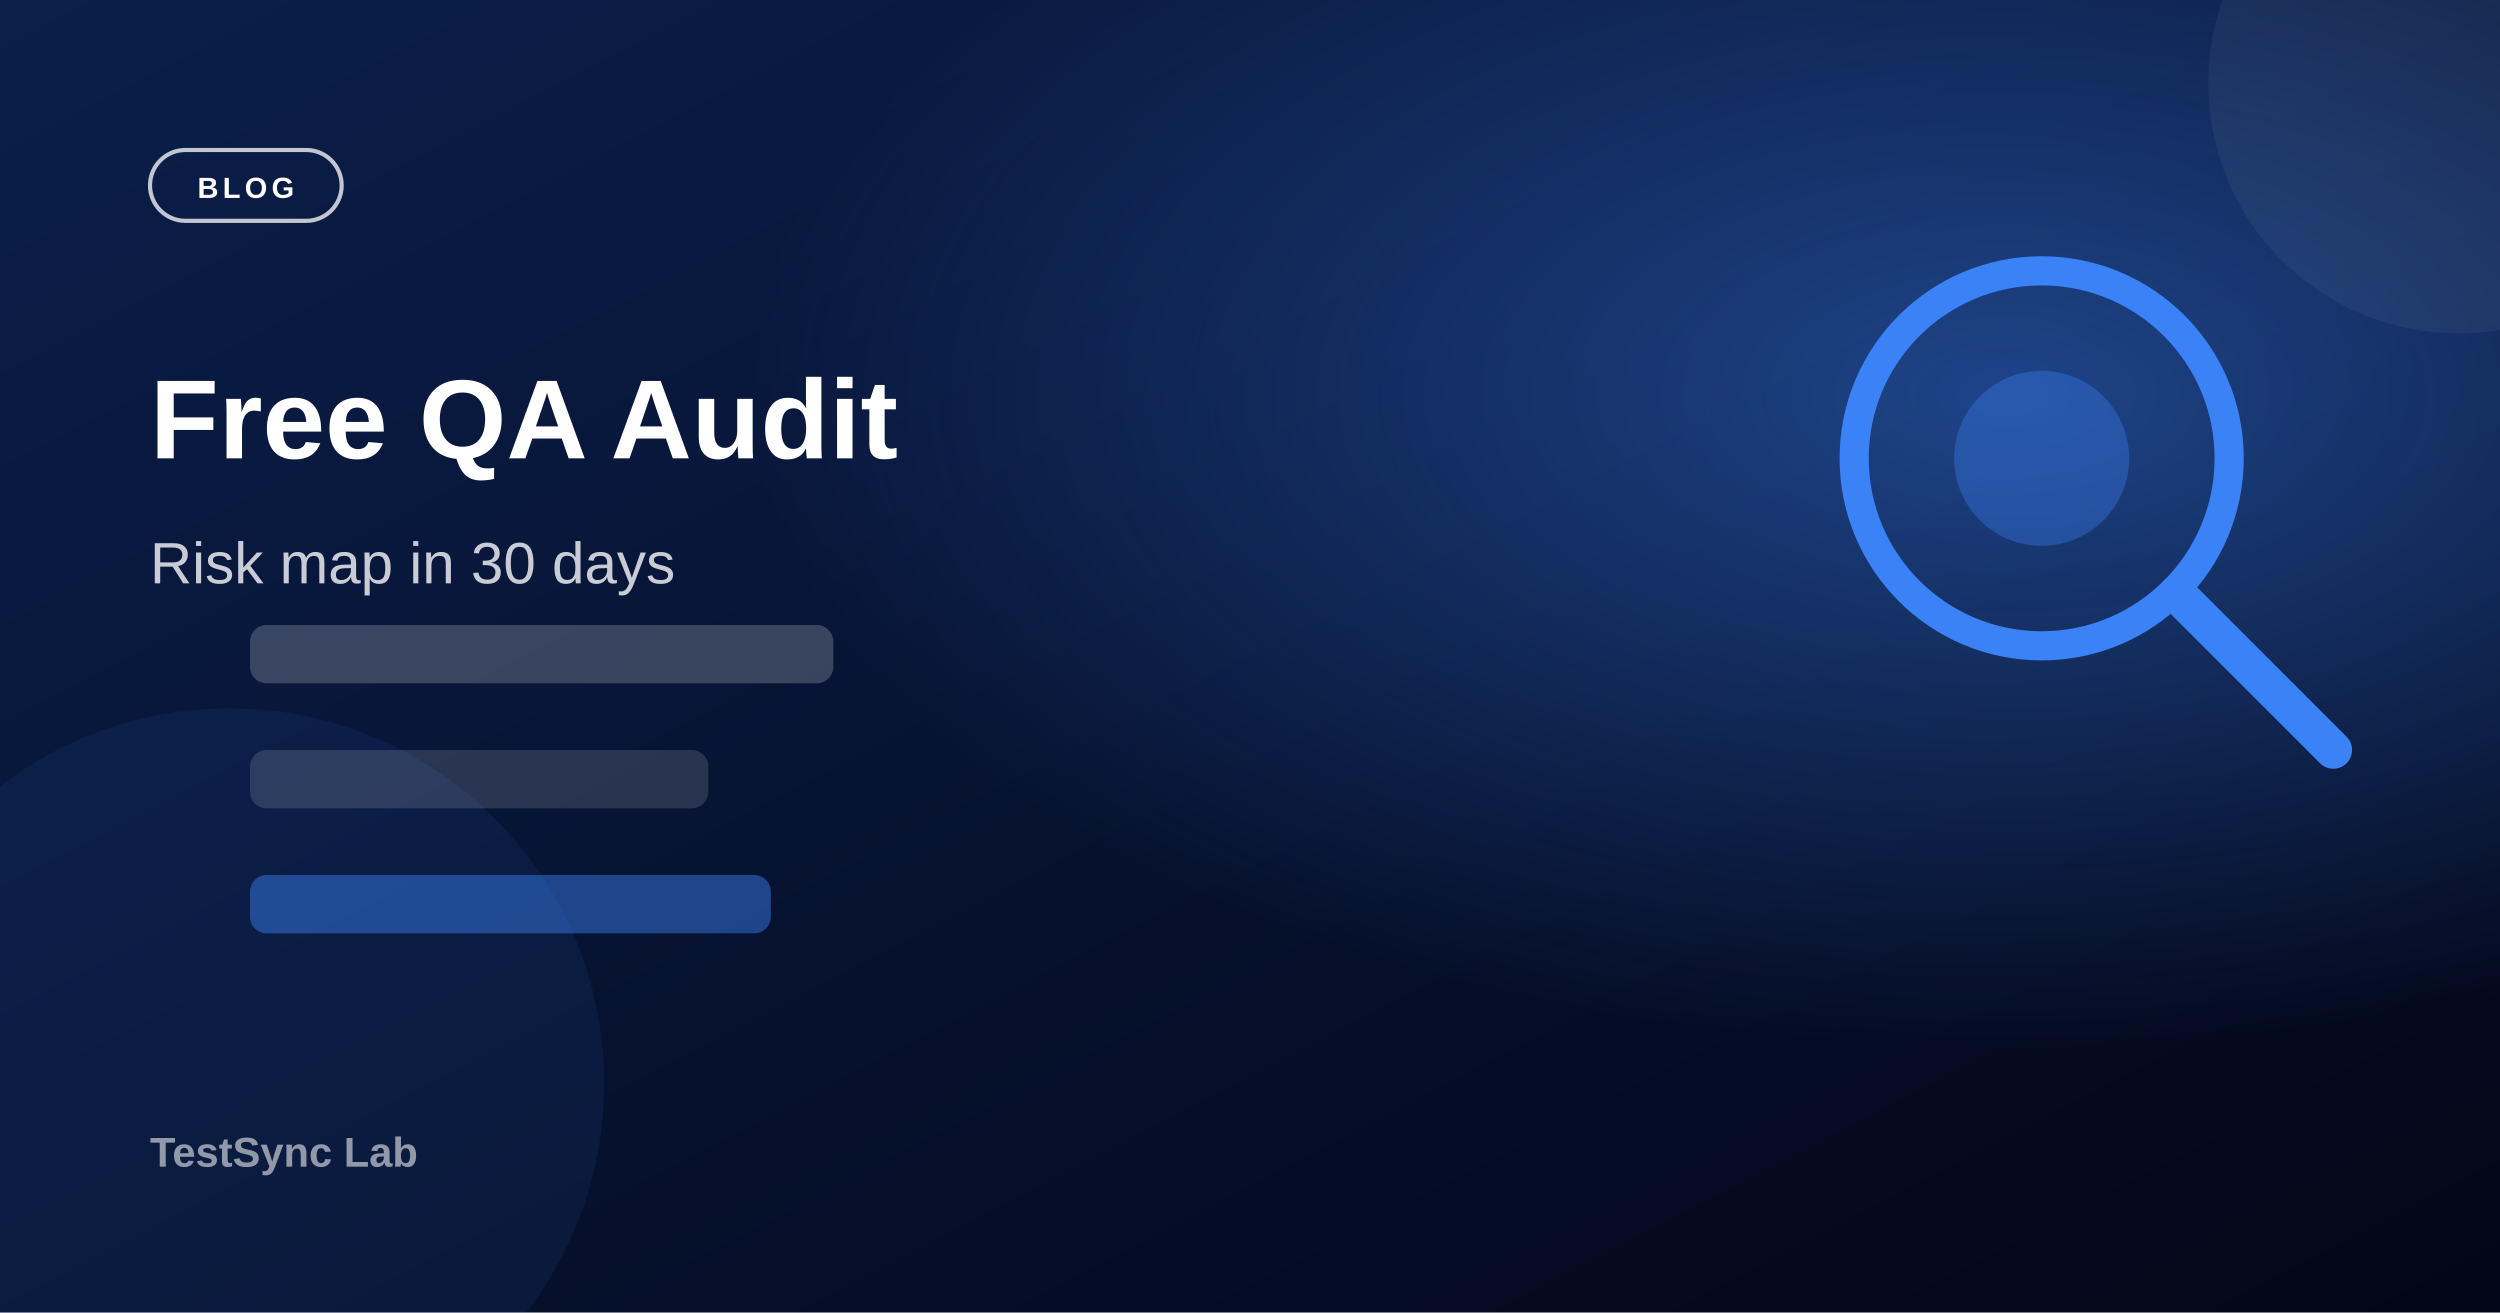
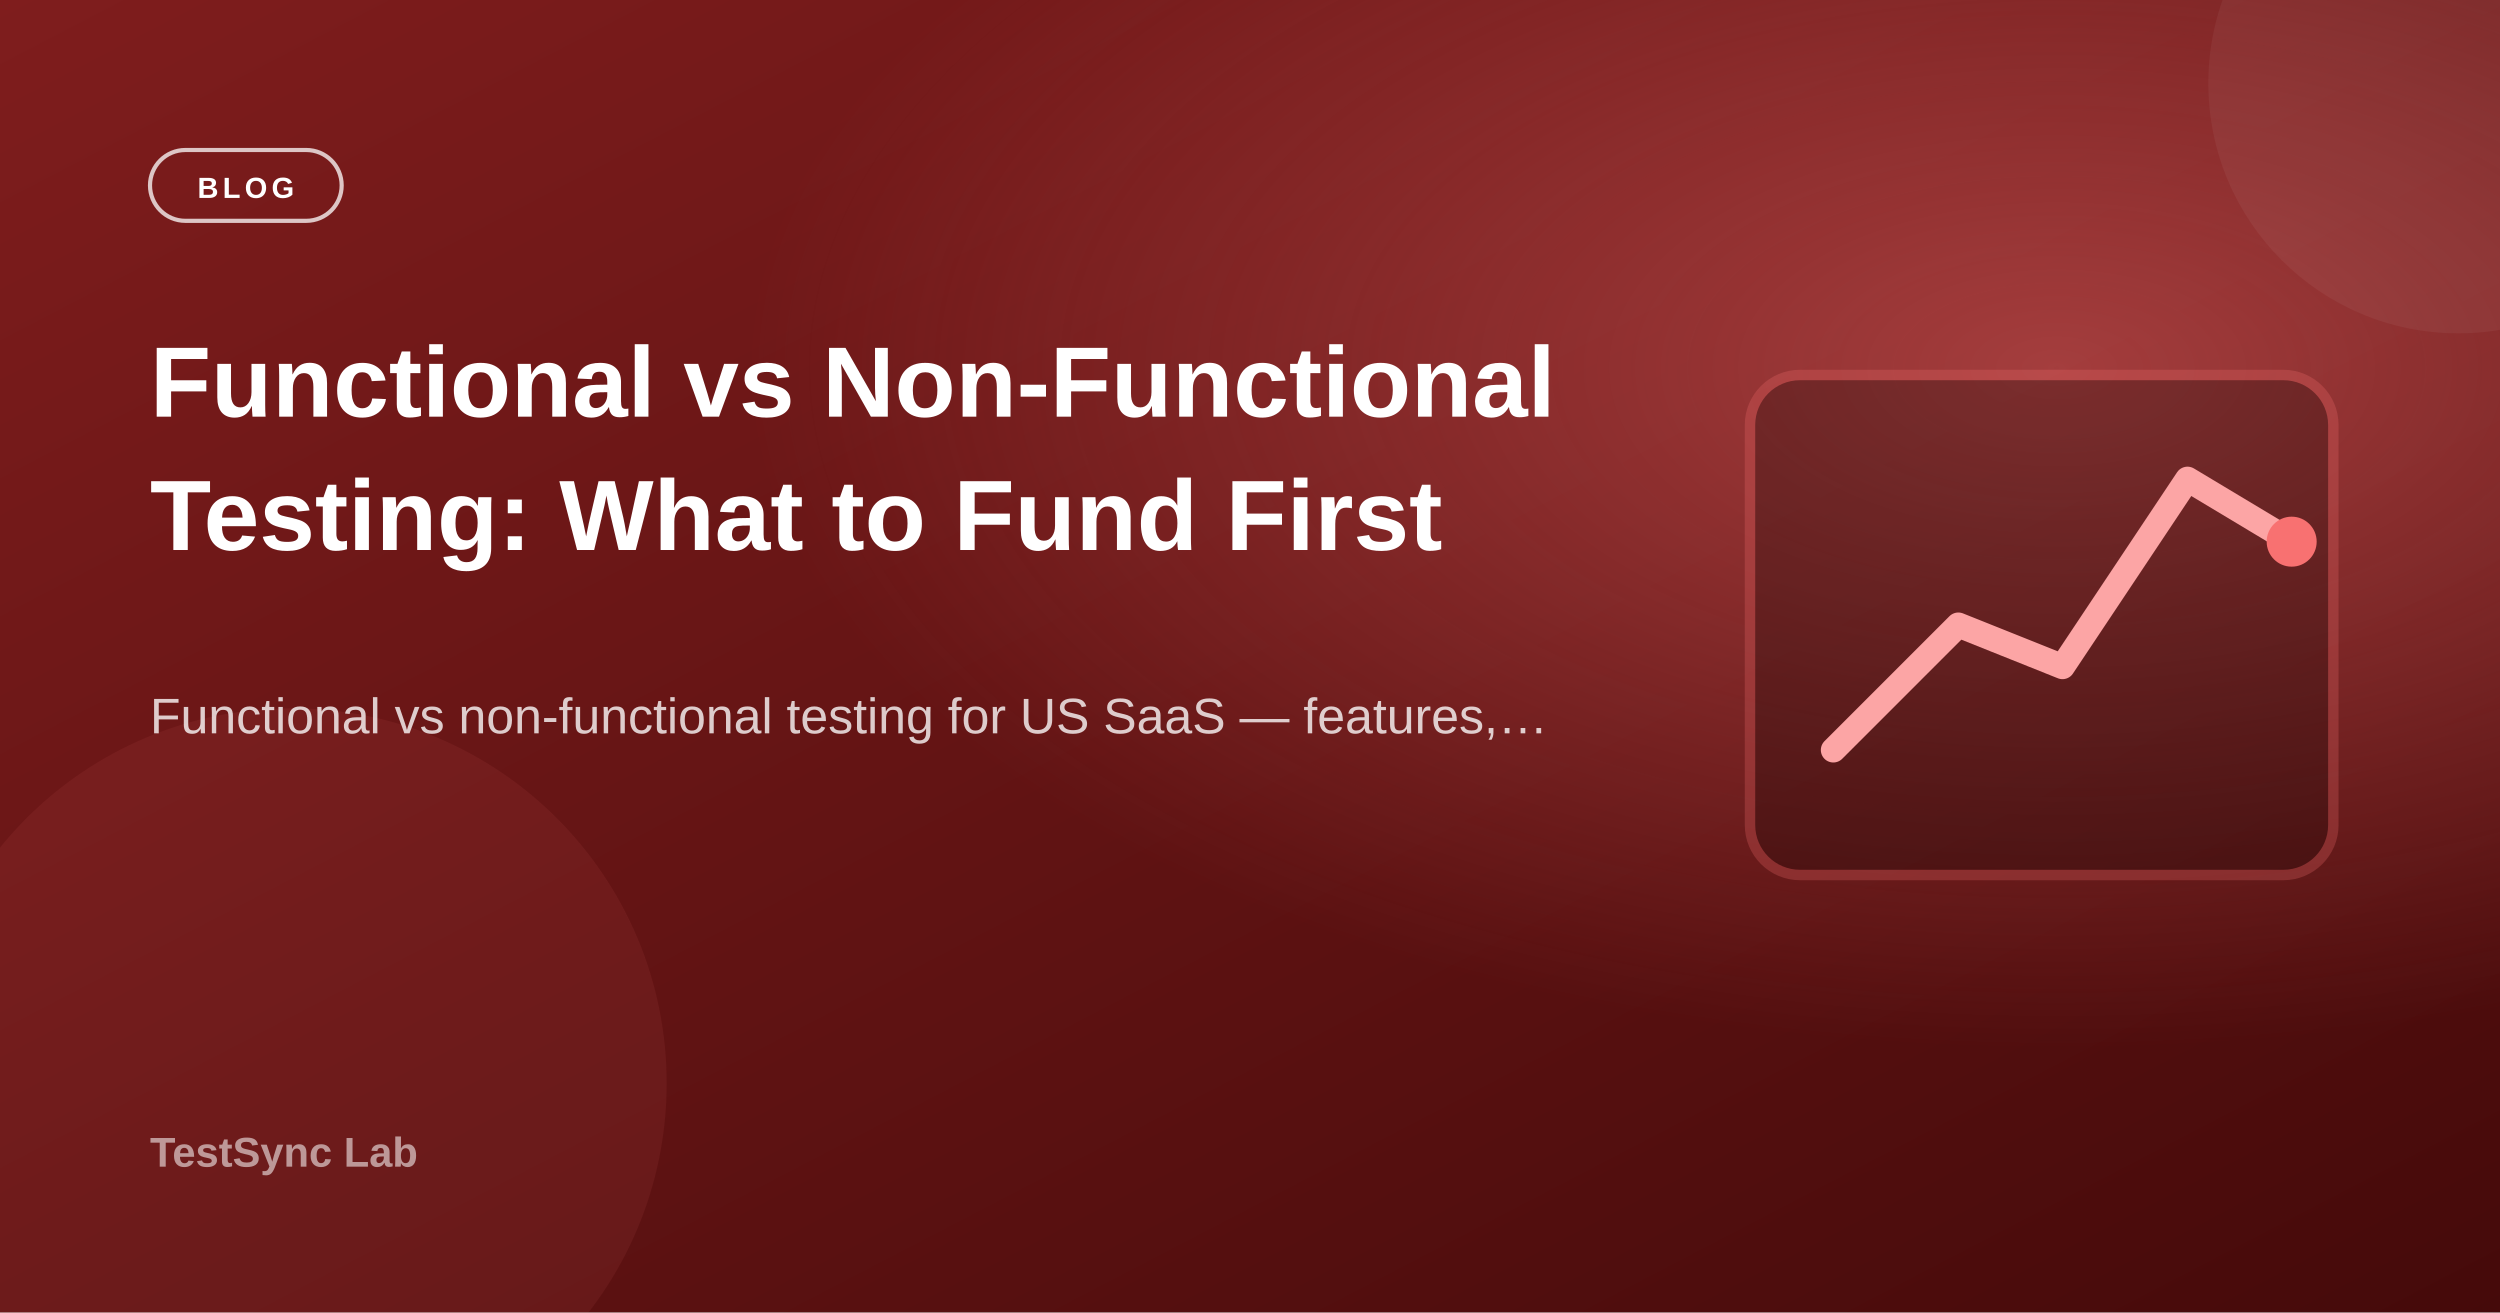
- <svg xmlns="http://www.w3.org/2000/svg" width="1200" height="630" viewBox="0 0 1200 630" role="img" aria-label="Free QA Audit">
+ <svg xmlns="http://www.w3.org/2000/svg" width="1200" height="630" viewBox="0 0 1200 630" role="img" aria-label="Functional vs Non-Functional Testing: What to Fund First">
  <defs>
    <linearGradient id="g" x1="0" y1="0" x2="1" y2="1">
-       <stop offset="0%" stop-color="#0B1F4B" />
-       <stop offset="100%" stop-color="#020617" />
+       <stop offset="0%" stop-color="#7F1D1D" />
+       <stop offset="100%" stop-color="#450A0A" />
    </linearGradient>
-     <radialGradient id="glow" cx="80%" cy="30%" r="50%">
-       <stop offset="0%" stop-color="#3B82F6" stop-opacity="0.45" />
-       <stop offset="100%" stop-color="#3B82F6" stop-opacity="0" />
+     <radialGradient id="glow" cx="82%" cy="28%" r="52%">
+       <stop offset="0%" stop-color="#F87171" stop-opacity="0.45" />
+       <stop offset="100%" stop-color="#F87171" stop-opacity="0" />
    </radialGradient>
  </defs>
  <rect width="1200" height="630" fill="url(#g)" />
  <rect width="1200" height="630" fill="url(#glow)" />
-   <circle cx="110" cy="520" r="180" fill="#3B82F6" opacity="0.08" />
+   <circle cx="140" cy="520" r="180" fill="#F87171" opacity="0.08" />
  <circle cx="1180" cy="40" r="120" fill="#fff" opacity="0.05" />
  <rect x="72" y="72" width="92" height="34" rx="17" fill="none" stroke="#fff" stroke-width="2" opacity="0.75" />
  <text x="118" y="95" text-anchor="middle" fill="#fff" font-family="Arial, Helvetica, sans-serif" font-size="14" font-weight="700" letter-spacing="2">BLOG</text>
-   <text x="72" y="220" fill="#fff" font-family="Arial, Helvetica, sans-serif" font-size="54" font-weight="800">Free QA Audit</text>
-   <text x="72" y="280" fill="#fff" font-family="Arial, Helvetica, sans-serif" font-size="28" font-weight="500" opacity="0.78">Risk map in 30 days</text>
+   <text x="72" y="200" fill="#fff" font-family="Arial, Helvetica, sans-serif" font-size="48" font-weight="800">Functional vs Non-Functional</text>
+   <text x="72" y="264" fill="#fff" font-family="Arial, Helvetica, sans-serif" font-size="48" font-weight="800">Testing: What to Fund First</text>
+   <text x="72" y="352" fill="#fff" font-family="Arial, Helvetica, sans-serif" font-size="24" font-weight="500" opacity="0.78">Functional vs non-functional testing for US SaaS — features,…</text>
  <text x="72" y="560" fill="#fff" font-family="Arial, Helvetica, sans-serif" font-size="20" font-weight="600" opacity="0.55">TestSync Lab</text>
-   <circle cx="980" cy="220" r="90" fill="none" stroke="#3B82F6" stroke-width="14" />
-   <circle cx="980" cy="220" r="42" fill="#3B82F6" opacity="0.35" />
-   <path d="M1045 285 L1120 360" stroke="#3B82F6" stroke-width="18" stroke-linecap="round" />
-   <rect x="120" y="300" width="280" height="28" rx="8" fill="#fff" opacity="0.2" />
-   <rect x="120" y="360" width="220" height="28" rx="8" fill="#fff" opacity="0.14" />
-   <rect x="120" y="420" width="250" height="28" rx="8" fill="#3B82F6" opacity="0.45" />
+   <rect x="840" y="180" width="280" height="240" rx="24" fill="#000" opacity="0.25" stroke="#F87171" stroke-width="5" />
+   <path d="M880 360 L940 300 L990 320 L1050 230 L1100 260" fill="none" stroke="#FCA5A5" stroke-width="12" stroke-linecap="round" stroke-linejoin="round" />
+   <circle cx="1100" cy="260" r="12" fill="#F87171" />
</svg>
